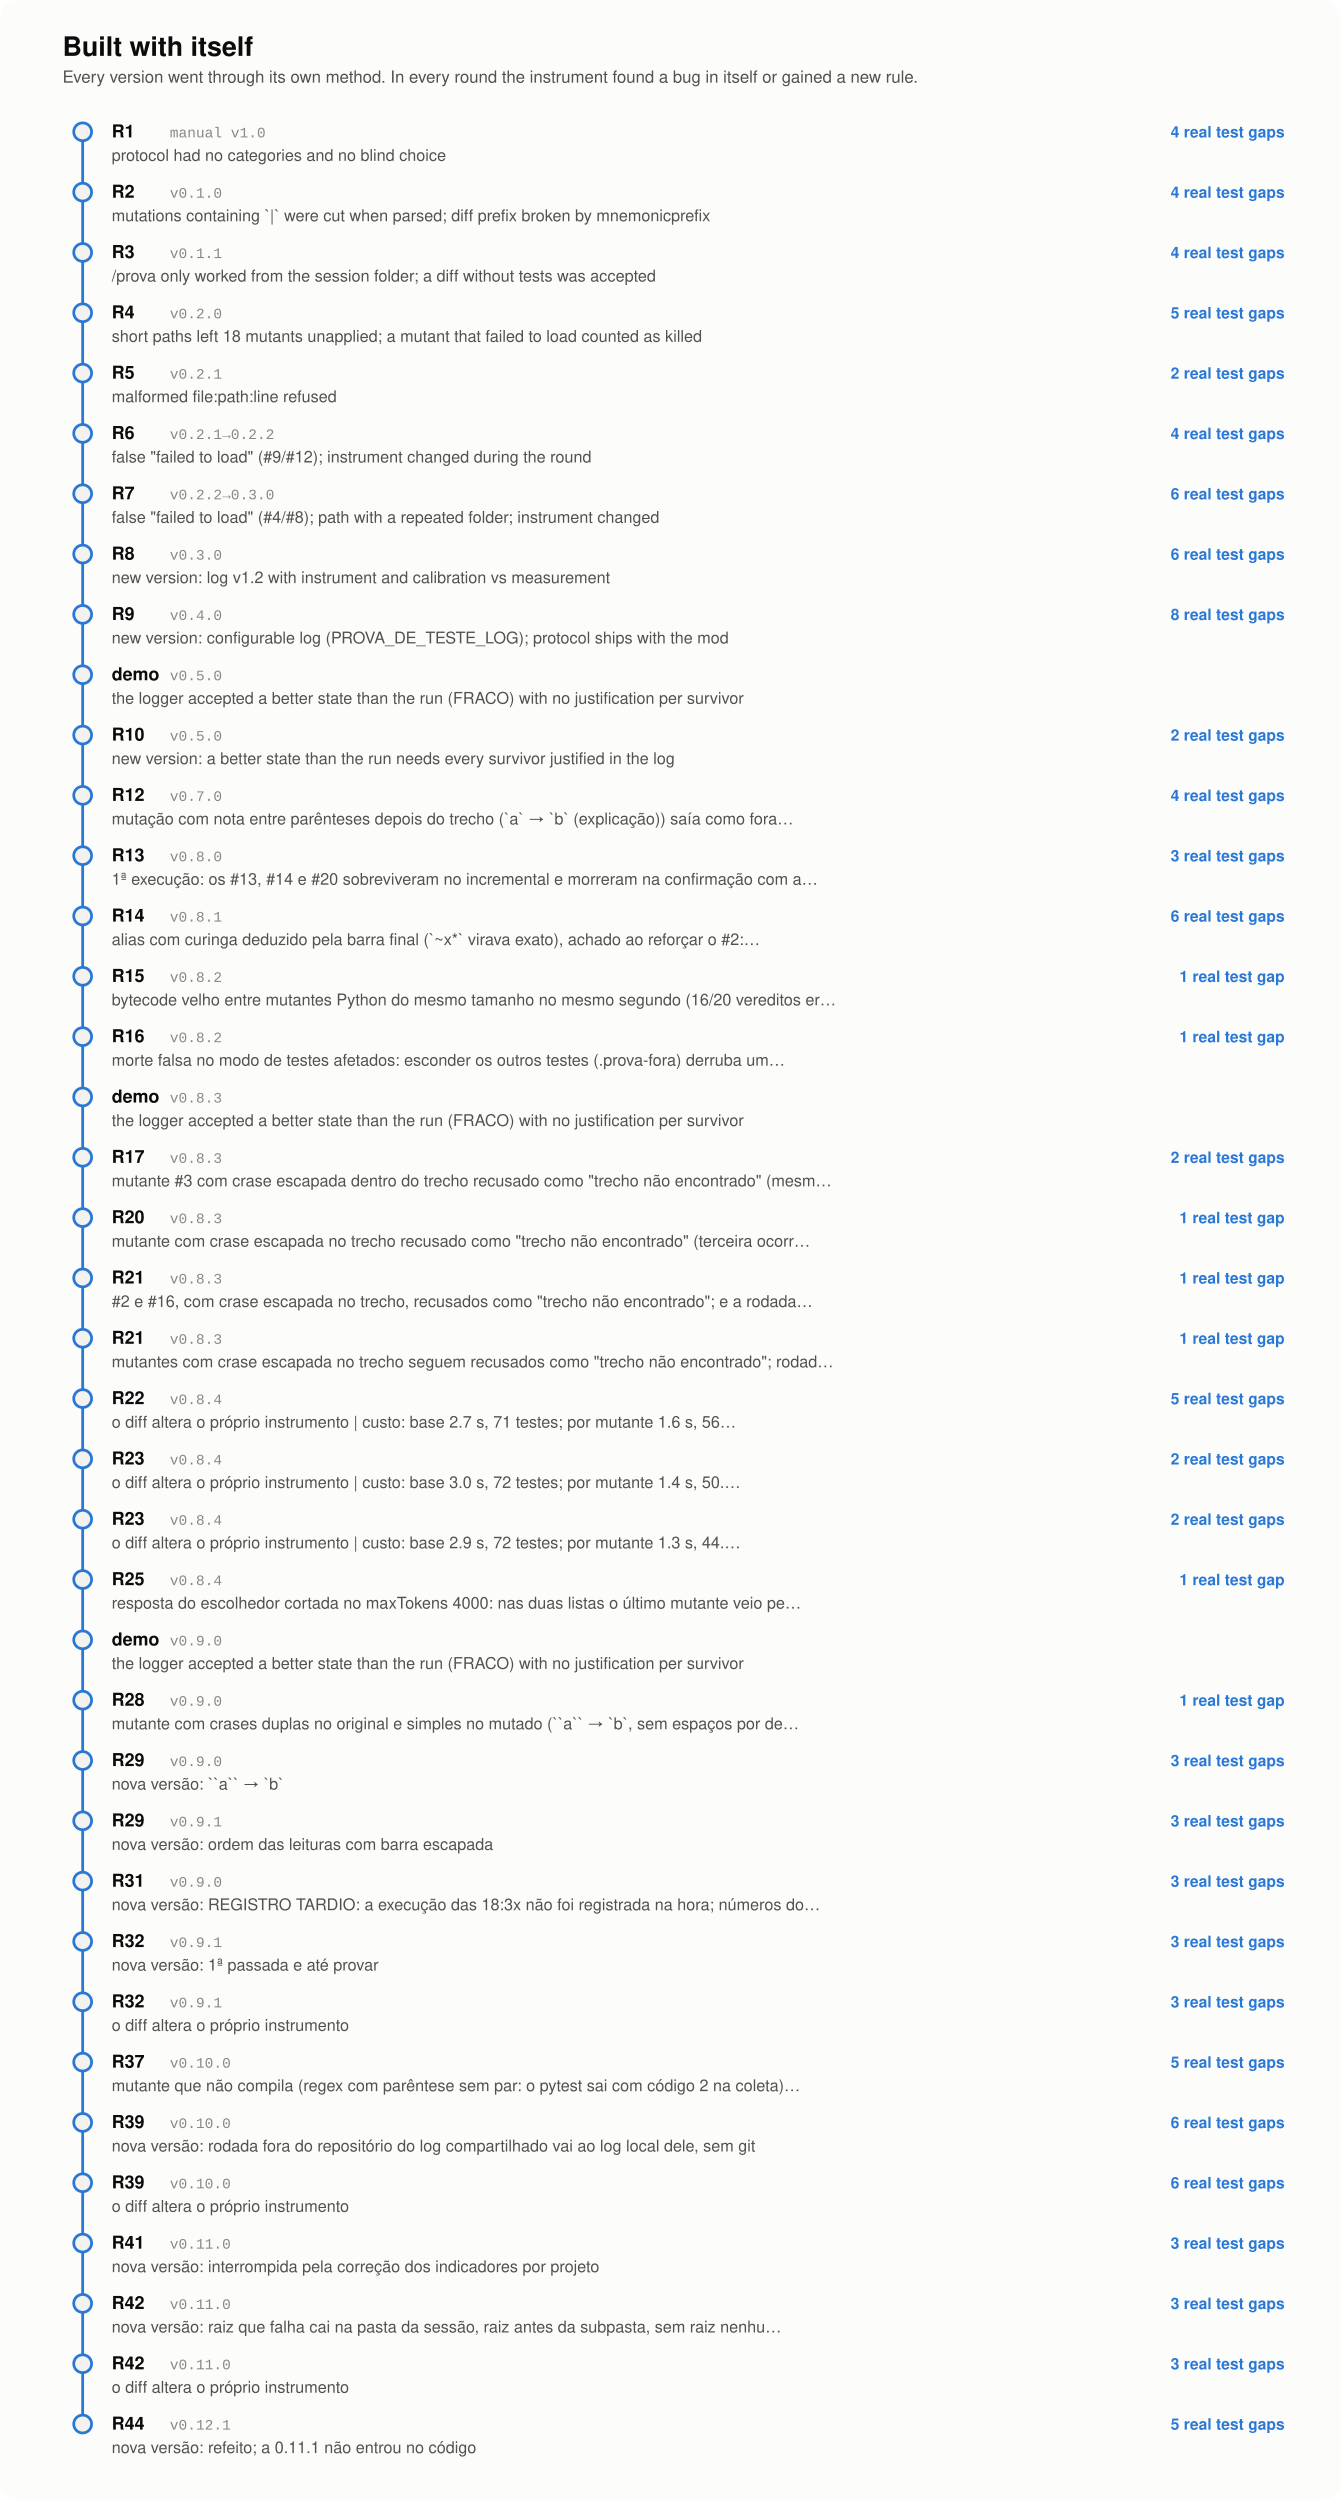
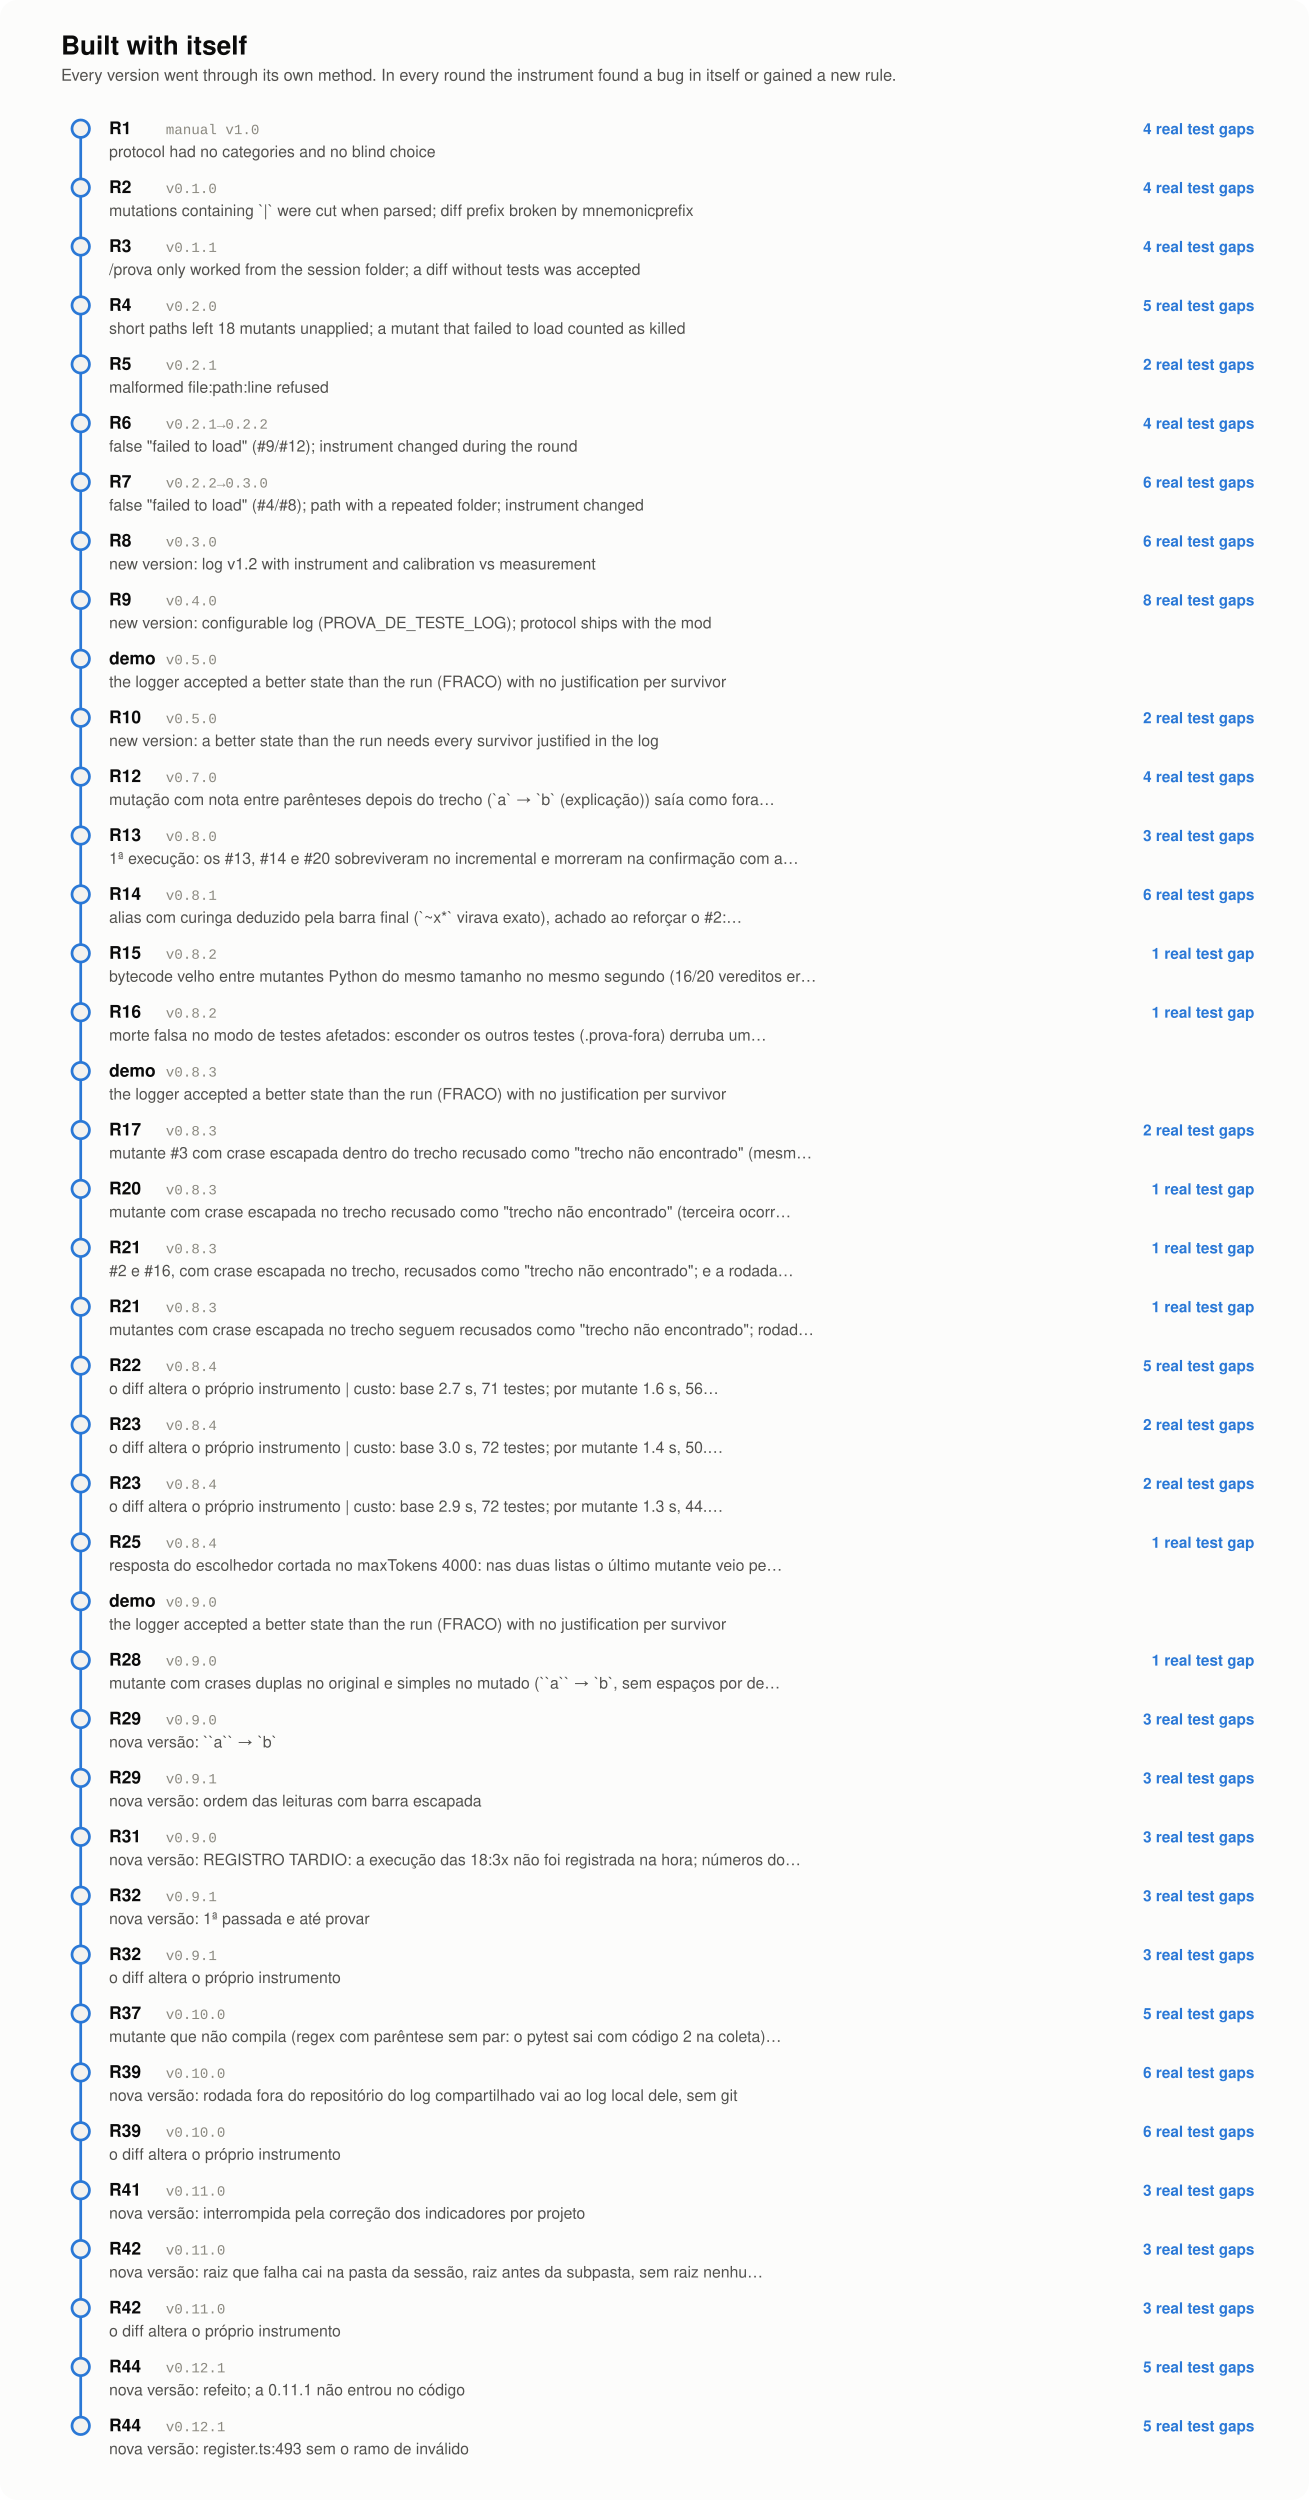
- <svg xmlns="http://www.w3.org/2000/svg" viewBox="0 0 1200 2238" width="1200" height="2238" role="img" aria-label="Timeline of the instrument calibration rounds" font-family="ui-sans-serif, -apple-system, 'Segoe UI', Helvetica, Arial, sans-serif">
+ <svg xmlns="http://www.w3.org/2000/svg" viewBox="0 0 1200 2292" width="1200" height="2292" role="img" aria-label="Timeline of the instrument calibration rounds" font-family="ui-sans-serif, -apple-system, 'Segoe UI', Helvetica, Arial, sans-serif">
  <style>
  .sup { fill: #fcfcfb; } .sup2 { fill: #f3f2ef; } .borda { stroke: #dedcd5; }
  .t1 { fill: #0b0b0b; } .t2 { fill: #52514e; } .t3 { fill: #8a887f; }
  .ac { fill: #2a78d6; } .acs { stroke: #2a78d6; } .acf { fill: #e8f1fb; }
  .ok { fill: #0f7a3d; } .okf { fill: #e3f3e8; }
  @media (prefers-color-scheme: dark) {
    .sup { fill: #1a1a19; } .sup2 { fill: #232322; } .borda { stroke: #3a3936; }
    .t1 { fill: #f0efec; } .t2 { fill: #c3c2b7; } .t3 { fill: #8f8d84; }
    .ac { fill: #3987e5; } .acs { stroke: #3987e5; } .acf { fill: #1d2c40; }
    .ok { fill: #4cc27a; } .okf { fill: #16301f; }
  }
  @media (prefers-reduced-motion: reduce) { * { animation: none !important; } }
</style>
-   <rect width="1200" height="2238" rx="16" class="sup" />
+   <rect width="1200" height="2292" rx="16" class="sup" />
  <text x="56" y="50" font-size="24" font-weight="800" class="t1">Built with itself</text>
  <text x="56" y="74" font-size="15" class="t2">Every version went through its own method. In every round the instrument found a bug in itself or gained a new rule.</text>
  <line x1="74" y1="126" x2="74" y2="164" class="acs" stroke-width="2.5" />
  <circle cx="74" cy="118" r="8" class="sup2 acs" stroke-width="2.5" />
  <text x="100" y="123" font-size="16" font-weight="700" class="t1">R1</text>
  <text x="152" y="123" font-size="13" class="t3" font-family="ui-monospace, 'SF Mono', Menlo, Consolas, 'Liberation Mono', monospace">manual v1.0</text>
  <text x="100" y="144" font-size="14.5" class="t2">protocol had no categories and no blind choice</text>
  <text x="1150" y="123" font-size="14" class="ac" text-anchor="end" font-weight="700">4 real test gaps</text>
  <line x1="74" y1="180" x2="74" y2="218" class="acs" stroke-width="2.5" />
  <circle cx="74" cy="172" r="8" class="sup2 acs" stroke-width="2.5" />
  <text x="100" y="177" font-size="16" font-weight="700" class="t1">R2</text>
  <text x="152" y="177" font-size="13" class="t3" font-family="ui-monospace, 'SF Mono', Menlo, Consolas, 'Liberation Mono', monospace">v0.1.0</text>
  <text x="100" y="198" font-size="14.5" class="t2">mutations containing `|` were cut when parsed; diff prefix broken by mnemonicprefix</text>
  <text x="1150" y="177" font-size="14" class="ac" text-anchor="end" font-weight="700">4 real test gaps</text>
  <line x1="74" y1="234" x2="74" y2="272" class="acs" stroke-width="2.5" />
  <circle cx="74" cy="226" r="8" class="sup2 acs" stroke-width="2.5" />
  <text x="100" y="231" font-size="16" font-weight="700" class="t1">R3</text>
  <text x="152" y="231" font-size="13" class="t3" font-family="ui-monospace, 'SF Mono', Menlo, Consolas, 'Liberation Mono', monospace">v0.1.1</text>
  <text x="100" y="252" font-size="14.5" class="t2">/prova only worked from the session folder; a diff without tests was accepted</text>
  <text x="1150" y="231" font-size="14" class="ac" text-anchor="end" font-weight="700">4 real test gaps</text>
  <line x1="74" y1="288" x2="74" y2="326" class="acs" stroke-width="2.5" />
  <circle cx="74" cy="280" r="8" class="sup2 acs" stroke-width="2.5" />
  <text x="100" y="285" font-size="16" font-weight="700" class="t1">R4</text>
  <text x="152" y="285" font-size="13" class="t3" font-family="ui-monospace, 'SF Mono', Menlo, Consolas, 'Liberation Mono', monospace">v0.2.0</text>
  <text x="100" y="306" font-size="14.5" class="t2">short paths left 18 mutants unapplied; a mutant that failed to load counted as killed</text>
  <text x="1150" y="285" font-size="14" class="ac" text-anchor="end" font-weight="700">5 real test gaps</text>
  <line x1="74" y1="342" x2="74" y2="380" class="acs" stroke-width="2.5" />
  <circle cx="74" cy="334" r="8" class="sup2 acs" stroke-width="2.5" />
  <text x="100" y="339" font-size="16" font-weight="700" class="t1">R5</text>
  <text x="152" y="339" font-size="13" class="t3" font-family="ui-monospace, 'SF Mono', Menlo, Consolas, 'Liberation Mono', monospace">v0.2.1</text>
  <text x="100" y="360" font-size="14.5" class="t2">malformed file:path:line refused</text>
  <text x="1150" y="339" font-size="14" class="ac" text-anchor="end" font-weight="700">2 real test gaps</text>
  <line x1="74" y1="396" x2="74" y2="434" class="acs" stroke-width="2.5" />
  <circle cx="74" cy="388" r="8" class="sup2 acs" stroke-width="2.5" />
  <text x="100" y="393" font-size="16" font-weight="700" class="t1">R6</text>
  <text x="152" y="393" font-size="13" class="t3" font-family="ui-monospace, 'SF Mono', Menlo, Consolas, 'Liberation Mono', monospace">v0.2.1→0.2.2</text>
  <text x="100" y="414" font-size="14.5" class="t2">false "failed to load" (#9/#12); instrument changed during the round</text>
  <text x="1150" y="393" font-size="14" class="ac" text-anchor="end" font-weight="700">4 real test gaps</text>
  <line x1="74" y1="450" x2="74" y2="488" class="acs" stroke-width="2.5" />
  <circle cx="74" cy="442" r="8" class="sup2 acs" stroke-width="2.5" />
  <text x="100" y="447" font-size="16" font-weight="700" class="t1">R7</text>
  <text x="152" y="447" font-size="13" class="t3" font-family="ui-monospace, 'SF Mono', Menlo, Consolas, 'Liberation Mono', monospace">v0.2.2→0.3.0</text>
  <text x="100" y="468" font-size="14.5" class="t2">false "failed to load" (#4/#8); path with a repeated folder; instrument changed</text>
  <text x="1150" y="447" font-size="14" class="ac" text-anchor="end" font-weight="700">6 real test gaps</text>
  <line x1="74" y1="504" x2="74" y2="542" class="acs" stroke-width="2.5" />
  <circle cx="74" cy="496" r="8" class="sup2 acs" stroke-width="2.5" />
  <text x="100" y="501" font-size="16" font-weight="700" class="t1">R8</text>
  <text x="152" y="501" font-size="13" class="t3" font-family="ui-monospace, 'SF Mono', Menlo, Consolas, 'Liberation Mono', monospace">v0.3.0</text>
  <text x="100" y="522" font-size="14.5" class="t2">new version: log v1.2 with instrument and calibration vs measurement</text>
  <text x="1150" y="501" font-size="14" class="ac" text-anchor="end" font-weight="700">6 real test gaps</text>
  <line x1="74" y1="558" x2="74" y2="596" class="acs" stroke-width="2.5" />
  <circle cx="74" cy="550" r="8" class="sup2 acs" stroke-width="2.5" />
  <text x="100" y="555" font-size="16" font-weight="700" class="t1">R9</text>
  <text x="152" y="555" font-size="13" class="t3" font-family="ui-monospace, 'SF Mono', Menlo, Consolas, 'Liberation Mono', monospace">v0.4.0</text>
  <text x="100" y="576" font-size="14.5" class="t2">new version: configurable log (PROVA_DE_TESTE_LOG); protocol ships with the mod</text>
  <text x="1150" y="555" font-size="14" class="ac" text-anchor="end" font-weight="700">8 real test gaps</text>
  <line x1="74" y1="612" x2="74" y2="650" class="acs" stroke-width="2.5" />
  <circle cx="74" cy="604" r="8" class="sup2 acs" stroke-width="2.5" />
  <text x="100" y="609" font-size="16" font-weight="700" class="t1">demo</text>
  <text x="152" y="609" font-size="13" class="t3" font-family="ui-monospace, 'SF Mono', Menlo, Consolas, 'Liberation Mono', monospace">v0.5.0</text>
  <text x="100" y="630" font-size="14.5" class="t2">the logger accepted a better state than the run (FRACO) with no justification per survivor</text>
  <line x1="74" y1="666" x2="74" y2="704" class="acs" stroke-width="2.5" />
  <circle cx="74" cy="658" r="8" class="sup2 acs" stroke-width="2.5" />
  <text x="100" y="663" font-size="16" font-weight="700" class="t1">R10</text>
  <text x="152" y="663" font-size="13" class="t3" font-family="ui-monospace, 'SF Mono', Menlo, Consolas, 'Liberation Mono', monospace">v0.5.0</text>
  <text x="100" y="684" font-size="14.5" class="t2">new version: a better state than the run needs every survivor justified in the log</text>
  <text x="1150" y="663" font-size="14" class="ac" text-anchor="end" font-weight="700">2 real test gaps</text>
  <line x1="74" y1="720" x2="74" y2="758" class="acs" stroke-width="2.5" />
  <circle cx="74" cy="712" r="8" class="sup2 acs" stroke-width="2.5" />
  <text x="100" y="717" font-size="16" font-weight="700" class="t1">R12</text>
  <text x="152" y="717" font-size="13" class="t3" font-family="ui-monospace, 'SF Mono', Menlo, Consolas, 'Liberation Mono', monospace">v0.7.0</text>
  <text x="100" y="738" font-size="14.5" class="t2">mutação com nota entre parênteses depois do trecho (`a` → `b` (explicação)) saía como fora…</text>
  <text x="1150" y="717" font-size="14" class="ac" text-anchor="end" font-weight="700">4 real test gaps</text>
  <line x1="74" y1="774" x2="74" y2="812" class="acs" stroke-width="2.5" />
  <circle cx="74" cy="766" r="8" class="sup2 acs" stroke-width="2.5" />
  <text x="100" y="771" font-size="16" font-weight="700" class="t1">R13</text>
  <text x="152" y="771" font-size="13" class="t3" font-family="ui-monospace, 'SF Mono', Menlo, Consolas, 'Liberation Mono', monospace">v0.8.0</text>
  <text x="100" y="792" font-size="14.5" class="t2">1ª execução: os #13, #14 e #20 sobreviveram no incremental e morreram na confirmação com a…</text>
  <text x="1150" y="771" font-size="14" class="ac" text-anchor="end" font-weight="700">3 real test gaps</text>
  <line x1="74" y1="828" x2="74" y2="866" class="acs" stroke-width="2.5" />
  <circle cx="74" cy="820" r="8" class="sup2 acs" stroke-width="2.5" />
  <text x="100" y="825" font-size="16" font-weight="700" class="t1">R14</text>
  <text x="152" y="825" font-size="13" class="t3" font-family="ui-monospace, 'SF Mono', Menlo, Consolas, 'Liberation Mono', monospace">v0.8.1</text>
  <text x="100" y="846" font-size="14.5" class="t2">alias com curinga deduzido pela barra final (`~x*` virava exato), achado ao reforçar o #2:…</text>
  <text x="1150" y="825" font-size="14" class="ac" text-anchor="end" font-weight="700">6 real test gaps</text>
  <line x1="74" y1="882" x2="74" y2="920" class="acs" stroke-width="2.5" />
  <circle cx="74" cy="874" r="8" class="sup2 acs" stroke-width="2.5" />
  <text x="100" y="879" font-size="16" font-weight="700" class="t1">R15</text>
  <text x="152" y="879" font-size="13" class="t3" font-family="ui-monospace, 'SF Mono', Menlo, Consolas, 'Liberation Mono', monospace">v0.8.2</text>
  <text x="100" y="900" font-size="14.5" class="t2">bytecode velho entre mutantes Python do mesmo tamanho no mesmo segundo (16/20 vereditos er…</text>
  <text x="1150" y="879" font-size="14" class="ac" text-anchor="end" font-weight="700">1 real test gap</text>
  <line x1="74" y1="936" x2="74" y2="974" class="acs" stroke-width="2.5" />
  <circle cx="74" cy="928" r="8" class="sup2 acs" stroke-width="2.5" />
  <text x="100" y="933" font-size="16" font-weight="700" class="t1">R16</text>
  <text x="152" y="933" font-size="13" class="t3" font-family="ui-monospace, 'SF Mono', Menlo, Consolas, 'Liberation Mono', monospace">v0.8.2</text>
  <text x="100" y="954" font-size="14.5" class="t2">morte falsa no modo de testes afetados: esconder os outros testes (.prova-fora) derruba um…</text>
  <text x="1150" y="933" font-size="14" class="ac" text-anchor="end" font-weight="700">1 real test gap</text>
  <line x1="74" y1="990" x2="74" y2="1028" class="acs" stroke-width="2.5" />
  <circle cx="74" cy="982" r="8" class="sup2 acs" stroke-width="2.5" />
  <text x="100" y="987" font-size="16" font-weight="700" class="t1">demo</text>
  <text x="152" y="987" font-size="13" class="t3" font-family="ui-monospace, 'SF Mono', Menlo, Consolas, 'Liberation Mono', monospace">v0.8.3</text>
  <text x="100" y="1008" font-size="14.5" class="t2">the logger accepted a better state than the run (FRACO) with no justification per survivor</text>
  <line x1="74" y1="1044" x2="74" y2="1082" class="acs" stroke-width="2.5" />
  <circle cx="74" cy="1036" r="8" class="sup2 acs" stroke-width="2.5" />
  <text x="100" y="1041" font-size="16" font-weight="700" class="t1">R17</text>
  <text x="152" y="1041" font-size="13" class="t3" font-family="ui-monospace, 'SF Mono', Menlo, Consolas, 'Liberation Mono', monospace">v0.8.3</text>
  <text x="100" y="1062" font-size="14.5" class="t2">mutante #3 com crase escapada dentro do trecho recusado como "trecho não encontrado" (mesm…</text>
  <text x="1150" y="1041" font-size="14" class="ac" text-anchor="end" font-weight="700">2 real test gaps</text>
  <line x1="74" y1="1098" x2="74" y2="1136" class="acs" stroke-width="2.5" />
  <circle cx="74" cy="1090" r="8" class="sup2 acs" stroke-width="2.5" />
  <text x="100" y="1095" font-size="16" font-weight="700" class="t1">R20</text>
  <text x="152" y="1095" font-size="13" class="t3" font-family="ui-monospace, 'SF Mono', Menlo, Consolas, 'Liberation Mono', monospace">v0.8.3</text>
  <text x="100" y="1116" font-size="14.5" class="t2">mutante com crase escapada no trecho recusado como "trecho não encontrado" (terceira ocorr…</text>
  <text x="1150" y="1095" font-size="14" class="ac" text-anchor="end" font-weight="700">1 real test gap</text>
  <line x1="74" y1="1152" x2="74" y2="1190" class="acs" stroke-width="2.5" />
  <circle cx="74" cy="1144" r="8" class="sup2 acs" stroke-width="2.5" />
  <text x="100" y="1149" font-size="16" font-weight="700" class="t1">R21</text>
  <text x="152" y="1149" font-size="13" class="t3" font-family="ui-monospace, 'SF Mono', Menlo, Consolas, 'Liberation Mono', monospace">v0.8.3</text>
  <text x="100" y="1170" font-size="14.5" class="t2">#2 e #16, com crase escapada no trecho, recusados como "trecho não encontrado"; e a rodada…</text>
  <text x="1150" y="1149" font-size="14" class="ac" text-anchor="end" font-weight="700">1 real test gap</text>
  <line x1="74" y1="1206" x2="74" y2="1244" class="acs" stroke-width="2.5" />
  <circle cx="74" cy="1198" r="8" class="sup2 acs" stroke-width="2.5" />
  <text x="100" y="1203" font-size="16" font-weight="700" class="t1">R21</text>
  <text x="152" y="1203" font-size="13" class="t3" font-family="ui-monospace, 'SF Mono', Menlo, Consolas, 'Liberation Mono', monospace">v0.8.3</text>
  <text x="100" y="1224" font-size="14.5" class="t2">mutantes com crase escapada no trecho seguem recusados como "trecho não encontrado"; rodad…</text>
  <text x="1150" y="1203" font-size="14" class="ac" text-anchor="end" font-weight="700">1 real test gap</text>
  <line x1="74" y1="1260" x2="74" y2="1298" class="acs" stroke-width="2.5" />
  <circle cx="74" cy="1252" r="8" class="sup2 acs" stroke-width="2.5" />
  <text x="100" y="1257" font-size="16" font-weight="700" class="t1">R22</text>
  <text x="152" y="1257" font-size="13" class="t3" font-family="ui-monospace, 'SF Mono', Menlo, Consolas, 'Liberation Mono', monospace">v0.8.4</text>
  <text x="100" y="1278" font-size="14.5" class="t2">o diff altera o próprio instrumento | custo: base 2.7 s, 71 testes; por mutante 1.6 s, 56…</text>
  <text x="1150" y="1257" font-size="14" class="ac" text-anchor="end" font-weight="700">5 real test gaps</text>
  <line x1="74" y1="1314" x2="74" y2="1352" class="acs" stroke-width="2.5" />
  <circle cx="74" cy="1306" r="8" class="sup2 acs" stroke-width="2.5" />
  <text x="100" y="1311" font-size="16" font-weight="700" class="t1">R23</text>
  <text x="152" y="1311" font-size="13" class="t3" font-family="ui-monospace, 'SF Mono', Menlo, Consolas, 'Liberation Mono', monospace">v0.8.4</text>
  <text x="100" y="1332" font-size="14.5" class="t2">o diff altera o próprio instrumento | custo: base 3.0 s, 72 testes; por mutante 1.4 s, 50.…</text>
  <text x="1150" y="1311" font-size="14" class="ac" text-anchor="end" font-weight="700">2 real test gaps</text>
  <line x1="74" y1="1368" x2="74" y2="1406" class="acs" stroke-width="2.5" />
  <circle cx="74" cy="1360" r="8" class="sup2 acs" stroke-width="2.5" />
  <text x="100" y="1365" font-size="16" font-weight="700" class="t1">R23</text>
  <text x="152" y="1365" font-size="13" class="t3" font-family="ui-monospace, 'SF Mono', Menlo, Consolas, 'Liberation Mono', monospace">v0.8.4</text>
  <text x="100" y="1386" font-size="14.5" class="t2">o diff altera o próprio instrumento | custo: base 2.9 s, 72 testes; por mutante 1.3 s, 44.…</text>
  <text x="1150" y="1365" font-size="14" class="ac" text-anchor="end" font-weight="700">2 real test gaps</text>
  <line x1="74" y1="1422" x2="74" y2="1460" class="acs" stroke-width="2.5" />
  <circle cx="74" cy="1414" r="8" class="sup2 acs" stroke-width="2.5" />
  <text x="100" y="1419" font-size="16" font-weight="700" class="t1">R25</text>
  <text x="152" y="1419" font-size="13" class="t3" font-family="ui-monospace, 'SF Mono', Menlo, Consolas, 'Liberation Mono', monospace">v0.8.4</text>
  <text x="100" y="1440" font-size="14.5" class="t2">resposta do escolhedor cortada no maxTokens 4000: nas duas listas o último mutante veio pe…</text>
  <text x="1150" y="1419" font-size="14" class="ac" text-anchor="end" font-weight="700">1 real test gap</text>
  <line x1="74" y1="1476" x2="74" y2="1514" class="acs" stroke-width="2.5" />
  <circle cx="74" cy="1468" r="8" class="sup2 acs" stroke-width="2.5" />
  <text x="100" y="1473" font-size="16" font-weight="700" class="t1">demo</text>
  <text x="152" y="1473" font-size="13" class="t3" font-family="ui-monospace, 'SF Mono', Menlo, Consolas, 'Liberation Mono', monospace">v0.9.0</text>
  <text x="100" y="1494" font-size="14.5" class="t2">the logger accepted a better state than the run (FRACO) with no justification per survivor</text>
  <line x1="74" y1="1530" x2="74" y2="1568" class="acs" stroke-width="2.5" />
  <circle cx="74" cy="1522" r="8" class="sup2 acs" stroke-width="2.5" />
  <text x="100" y="1527" font-size="16" font-weight="700" class="t1">R28</text>
  <text x="152" y="1527" font-size="13" class="t3" font-family="ui-monospace, 'SF Mono', Menlo, Consolas, 'Liberation Mono', monospace">v0.9.0</text>
  <text x="100" y="1548" font-size="14.5" class="t2">mutante com crases duplas no original e simples no mutado (``a`` → `b`, sem espaços por de…</text>
  <text x="1150" y="1527" font-size="14" class="ac" text-anchor="end" font-weight="700">1 real test gap</text>
  <line x1="74" y1="1584" x2="74" y2="1622" class="acs" stroke-width="2.5" />
  <circle cx="74" cy="1576" r="8" class="sup2 acs" stroke-width="2.5" />
  <text x="100" y="1581" font-size="16" font-weight="700" class="t1">R29</text>
  <text x="152" y="1581" font-size="13" class="t3" font-family="ui-monospace, 'SF Mono', Menlo, Consolas, 'Liberation Mono', monospace">v0.9.0</text>
  <text x="100" y="1602" font-size="14.5" class="t2">nova versão: ``a`` → `b`</text>
  <text x="1150" y="1581" font-size="14" class="ac" text-anchor="end" font-weight="700">3 real test gaps</text>
  <line x1="74" y1="1638" x2="74" y2="1676" class="acs" stroke-width="2.5" />
  <circle cx="74" cy="1630" r="8" class="sup2 acs" stroke-width="2.5" />
  <text x="100" y="1635" font-size="16" font-weight="700" class="t1">R29</text>
  <text x="152" y="1635" font-size="13" class="t3" font-family="ui-monospace, 'SF Mono', Menlo, Consolas, 'Liberation Mono', monospace">v0.9.1</text>
  <text x="100" y="1656" font-size="14.5" class="t2">nova versão: ordem das leituras com barra escapada</text>
  <text x="1150" y="1635" font-size="14" class="ac" text-anchor="end" font-weight="700">3 real test gaps</text>
  <line x1="74" y1="1692" x2="74" y2="1730" class="acs" stroke-width="2.5" />
  <circle cx="74" cy="1684" r="8" class="sup2 acs" stroke-width="2.5" />
  <text x="100" y="1689" font-size="16" font-weight="700" class="t1">R31</text>
  <text x="152" y="1689" font-size="13" class="t3" font-family="ui-monospace, 'SF Mono', Menlo, Consolas, 'Liberation Mono', monospace">v0.9.0</text>
  <text x="100" y="1710" font-size="14.5" class="t2">nova versão: REGISTRO TARDIO: a execução das 18:3x não foi registrada na hora; números do…</text>
  <text x="1150" y="1689" font-size="14" class="ac" text-anchor="end" font-weight="700">3 real test gaps</text>
  <line x1="74" y1="1746" x2="74" y2="1784" class="acs" stroke-width="2.5" />
  <circle cx="74" cy="1738" r="8" class="sup2 acs" stroke-width="2.5" />
  <text x="100" y="1743" font-size="16" font-weight="700" class="t1">R32</text>
  <text x="152" y="1743" font-size="13" class="t3" font-family="ui-monospace, 'SF Mono', Menlo, Consolas, 'Liberation Mono', monospace">v0.9.1</text>
  <text x="100" y="1764" font-size="14.5" class="t2">nova versão: 1ª passada e até provar</text>
  <text x="1150" y="1743" font-size="14" class="ac" text-anchor="end" font-weight="700">3 real test gaps</text>
  <line x1="74" y1="1800" x2="74" y2="1838" class="acs" stroke-width="2.5" />
  <circle cx="74" cy="1792" r="8" class="sup2 acs" stroke-width="2.5" />
  <text x="100" y="1797" font-size="16" font-weight="700" class="t1">R32</text>
  <text x="152" y="1797" font-size="13" class="t3" font-family="ui-monospace, 'SF Mono', Menlo, Consolas, 'Liberation Mono', monospace">v0.9.1</text>
  <text x="100" y="1818" font-size="14.5" class="t2">o diff altera o próprio instrumento</text>
  <text x="1150" y="1797" font-size="14" class="ac" text-anchor="end" font-weight="700">3 real test gaps</text>
  <line x1="74" y1="1854" x2="74" y2="1892" class="acs" stroke-width="2.5" />
  <circle cx="74" cy="1846" r="8" class="sup2 acs" stroke-width="2.5" />
  <text x="100" y="1851" font-size="16" font-weight="700" class="t1">R37</text>
  <text x="152" y="1851" font-size="13" class="t3" font-family="ui-monospace, 'SF Mono', Menlo, Consolas, 'Liberation Mono', monospace">v0.10.0</text>
  <text x="100" y="1872" font-size="14.5" class="t2">mutante que não compila (regex com parêntese sem par: o pytest sai com código 2 na coleta)…</text>
  <text x="1150" y="1851" font-size="14" class="ac" text-anchor="end" font-weight="700">5 real test gaps</text>
  <line x1="74" y1="1908" x2="74" y2="1946" class="acs" stroke-width="2.5" />
  <circle cx="74" cy="1900" r="8" class="sup2 acs" stroke-width="2.5" />
  <text x="100" y="1905" font-size="16" font-weight="700" class="t1">R39</text>
  <text x="152" y="1905" font-size="13" class="t3" font-family="ui-monospace, 'SF Mono', Menlo, Consolas, 'Liberation Mono', monospace">v0.10.0</text>
  <text x="100" y="1926" font-size="14.5" class="t2">nova versão: rodada fora do repositório do log compartilhado vai ao log local dele, sem git</text>
  <text x="1150" y="1905" font-size="14" class="ac" text-anchor="end" font-weight="700">6 real test gaps</text>
  <line x1="74" y1="1962" x2="74" y2="2000" class="acs" stroke-width="2.5" />
  <circle cx="74" cy="1954" r="8" class="sup2 acs" stroke-width="2.5" />
  <text x="100" y="1959" font-size="16" font-weight="700" class="t1">R39</text>
  <text x="152" y="1959" font-size="13" class="t3" font-family="ui-monospace, 'SF Mono', Menlo, Consolas, 'Liberation Mono', monospace">v0.10.0</text>
  <text x="100" y="1980" font-size="14.5" class="t2">o diff altera o próprio instrumento</text>
  <text x="1150" y="1959" font-size="14" class="ac" text-anchor="end" font-weight="700">6 real test gaps</text>
  <line x1="74" y1="2016" x2="74" y2="2054" class="acs" stroke-width="2.5" />
  <circle cx="74" cy="2008" r="8" class="sup2 acs" stroke-width="2.5" />
  <text x="100" y="2013" font-size="16" font-weight="700" class="t1">R41</text>
  <text x="152" y="2013" font-size="13" class="t3" font-family="ui-monospace, 'SF Mono', Menlo, Consolas, 'Liberation Mono', monospace">v0.11.0</text>
  <text x="100" y="2034" font-size="14.5" class="t2">nova versão: interrompida pela correção dos indicadores por projeto</text>
  <text x="1150" y="2013" font-size="14" class="ac" text-anchor="end" font-weight="700">3 real test gaps</text>
  <line x1="74" y1="2070" x2="74" y2="2108" class="acs" stroke-width="2.5" />
  <circle cx="74" cy="2062" r="8" class="sup2 acs" stroke-width="2.5" />
  <text x="100" y="2067" font-size="16" font-weight="700" class="t1">R42</text>
  <text x="152" y="2067" font-size="13" class="t3" font-family="ui-monospace, 'SF Mono', Menlo, Consolas, 'Liberation Mono', monospace">v0.11.0</text>
  <text x="100" y="2088" font-size="14.5" class="t2">nova versão: raiz que falha cai na pasta da sessão, raiz antes da subpasta, sem raiz nenhu…</text>
  <text x="1150" y="2067" font-size="14" class="ac" text-anchor="end" font-weight="700">3 real test gaps</text>
  <line x1="74" y1="2124" x2="74" y2="2162" class="acs" stroke-width="2.5" />
  <circle cx="74" cy="2116" r="8" class="sup2 acs" stroke-width="2.5" />
  <text x="100" y="2121" font-size="16" font-weight="700" class="t1">R42</text>
  <text x="152" y="2121" font-size="13" class="t3" font-family="ui-monospace, 'SF Mono', Menlo, Consolas, 'Liberation Mono', monospace">v0.11.0</text>
  <text x="100" y="2142" font-size="14.5" class="t2">o diff altera o próprio instrumento</text>
  <text x="1150" y="2121" font-size="14" class="ac" text-anchor="end" font-weight="700">3 real test gaps</text>
+   <line x1="74" y1="2178" x2="74" y2="2216" class="acs" stroke-width="2.5" />
  <circle cx="74" cy="2170" r="8" class="sup2 acs" stroke-width="2.5" />
  <text x="100" y="2175" font-size="16" font-weight="700" class="t1">R44</text>
  <text x="152" y="2175" font-size="13" class="t3" font-family="ui-monospace, 'SF Mono', Menlo, Consolas, 'Liberation Mono', monospace">v0.12.1</text>
  <text x="100" y="2196" font-size="14.5" class="t2">nova versão: refeito; a 0.11.1 não entrou no código</text>
  <text x="1150" y="2175" font-size="14" class="ac" text-anchor="end" font-weight="700">5 real test gaps</text>
+   <circle cx="74" cy="2224" r="8" class="sup2 acs" stroke-width="2.5" />
+   <text x="100" y="2229" font-size="16" font-weight="700" class="t1">R44</text>
+   <text x="152" y="2229" font-size="13" class="t3" font-family="ui-monospace, 'SF Mono', Menlo, Consolas, 'Liberation Mono', monospace">v0.12.1</text>
+   <text x="100" y="2250" font-size="14.5" class="t2">nova versão: register.ts:493 sem o ramo de inválido</text>
+   <text x="1150" y="2229" font-size="14" class="ac" text-anchor="end" font-weight="700">5 real test gaps</text>
</svg>
